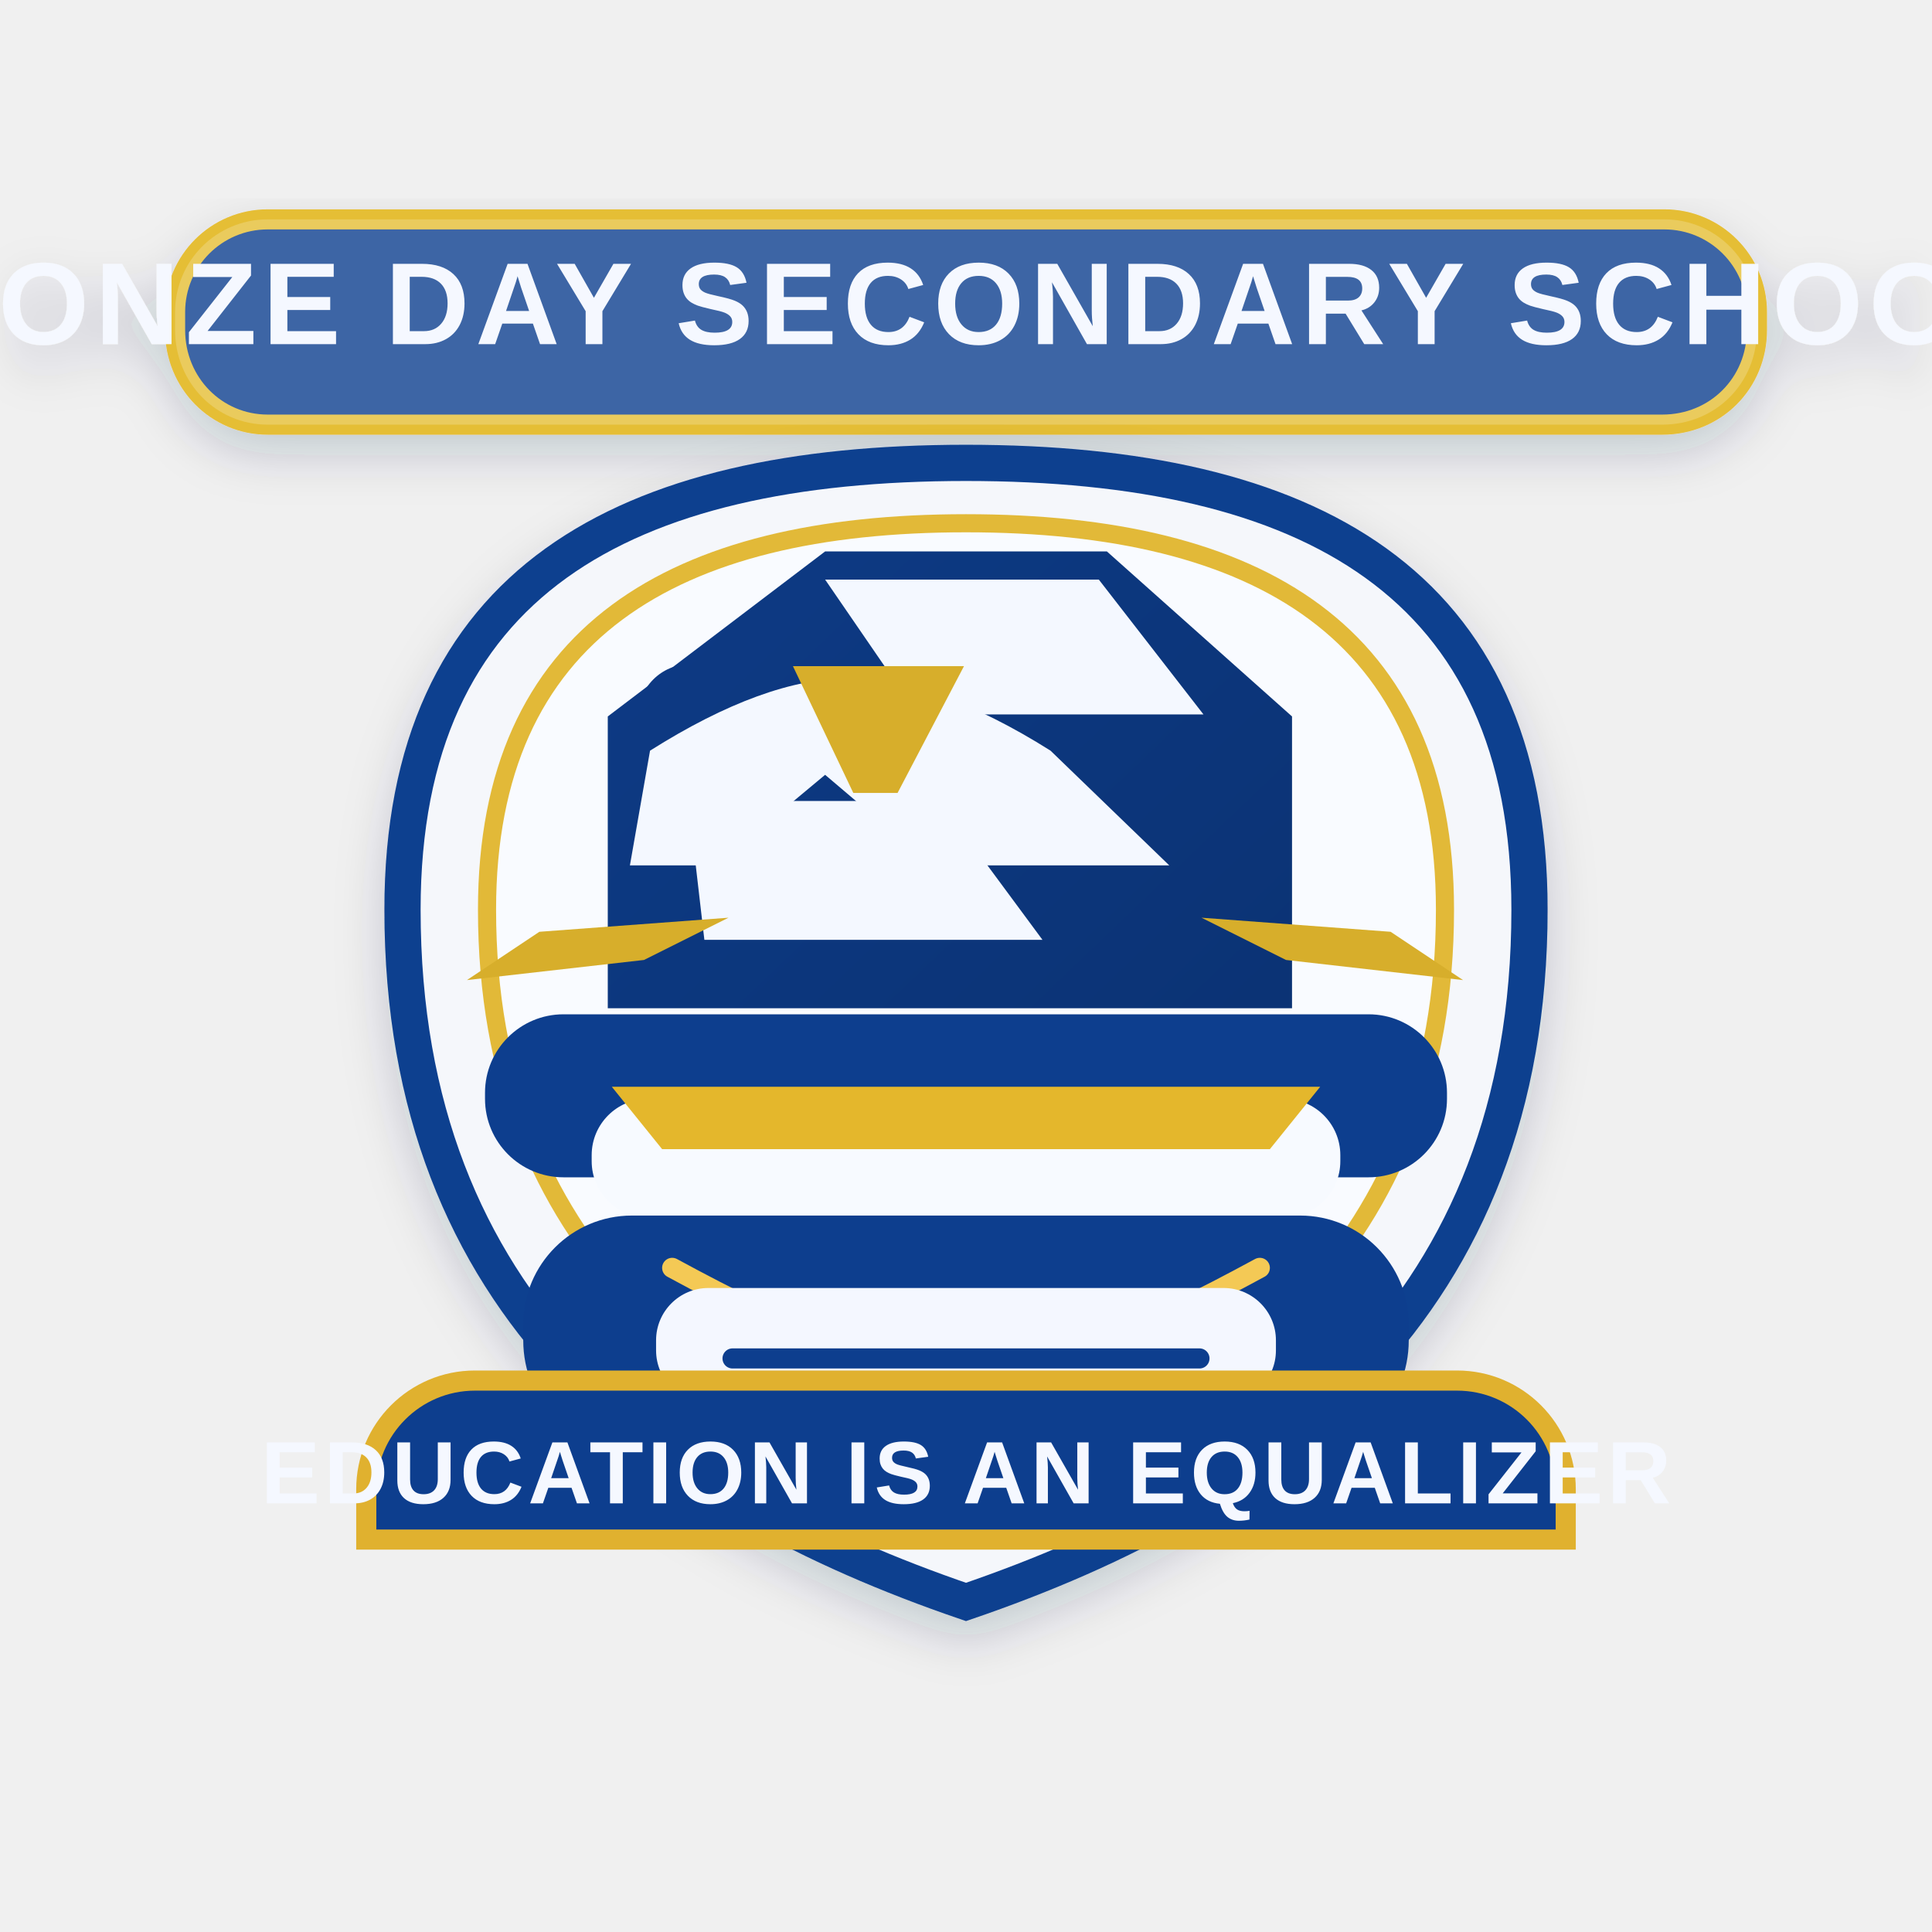
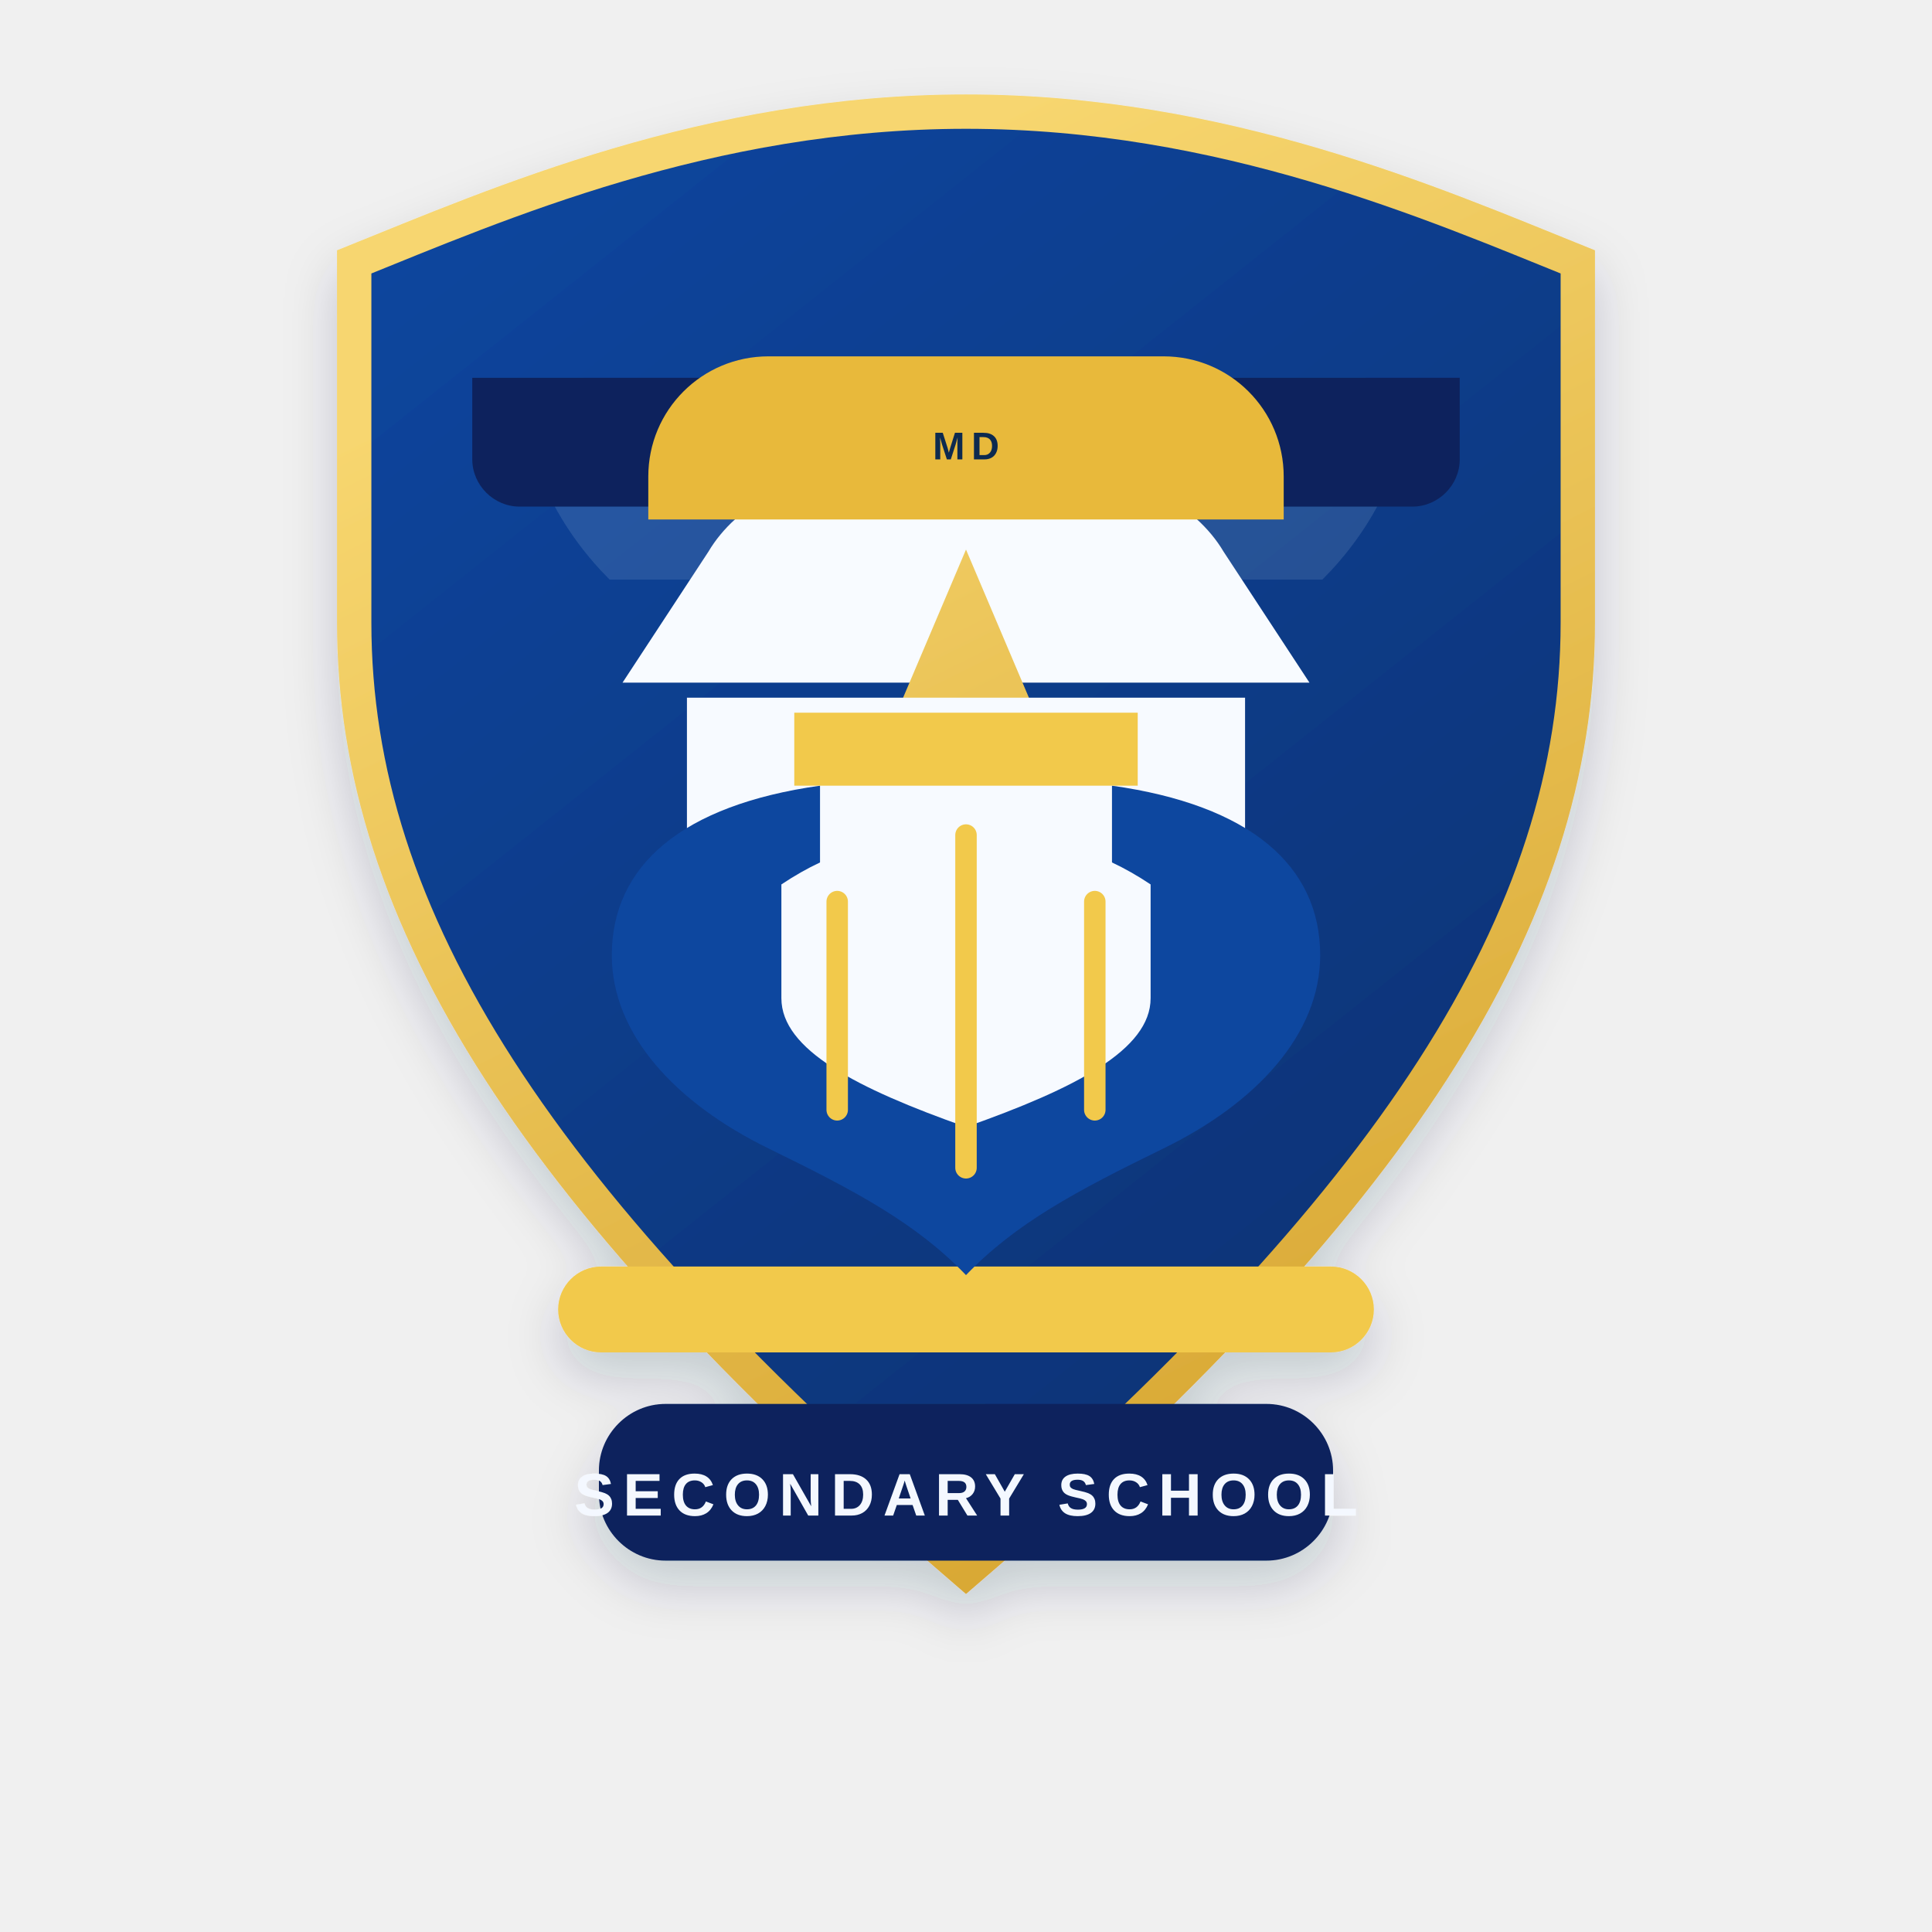
- <svg xmlns="http://www.w3.org/2000/svg" width="960" height="960" viewBox="0 0 960 960" fill="none">
+ <svg xmlns="http://www.w3.org/2000/svg" width="900" height="900" viewBox="0 0 900 900" fill="none">
  <defs>
-     <linearGradient id="blueGrad" x1="140" y1="120" x2="770" y2="780" gradientUnits="userSpaceOnUse">
-       <stop stop-color="#0E3F8F" />
-       <stop offset="1" stop-color="#0A2D68" />
+     <linearGradient id="shieldBlue" x1="180" y1="80" x2="720" y2="760" gradientUnits="userSpaceOnUse">
+       <stop stop-color="#0E469F" />
+       <stop offset="1" stop-color="#0A2F6D" />
    </linearGradient>
-     <linearGradient id="goldGrad" x1="250" y1="130" x2="700" y2="720" gradientUnits="userSpaceOnUse">
-       <stop stop-color="#F8D96A" />
-       <stop offset="1" stop-color="#D7A829" />
+     <linearGradient id="gold" x1="330" y1="120" x2="630" y2="720" gradientUnits="userSpaceOnUse">
+       <stop stop-color="#F7D66F" />
+       <stop offset="1" stop-color="#D6A42F" />
    </linearGradient>
-     <filter id="shadow" x="-20%" y="-20%" width="140%" height="160%">
-       <feDropShadow dx="0" dy="10" stdDeviation="12" flood-color="#0A234B" flood-opacity="0.18" />
+     <filter id="softShadow" x="-20%" y="-20%" width="140%" height="160%">
+       <feDropShadow dx="0" dy="12" stdDeviation="12" flood-color="#0A244F" flood-opacity="0.18" />
    </filter>
  </defs>
-   <g filter="url(#shadow)">
-     <path d="M87 155C87 129.595 107.595 109 133 109H827C852.405 109 873 129.595 873 155V164C873 190.451 852.451 211 826 211H133C107.595 211 87 190.405 87 164V155Z" fill="#0D3E8E" />
-     <path d="M87 155C87 129.595 107.595 109 133 109H827C852.405 109 873 129.595 873 155V164C873 190.451 852.451 211 826 211H133C107.595 211 87 190.405 87 164V155Z" stroke="#E5BE35" stroke-width="10" />
-     <path d="M87 155C87 129.595 107.595 109 133 109H827C852.405 109 873 129.595 873 155V164C873 190.451 852.451 211 826 211H133C107.595 211 87 190.405 87 164V155Z" opacity="0.2" fill="white" />
-     <text x="480" y="171" text-anchor="middle" font-family="Arial, Helvetica, sans-serif" font-size="58" font-weight="800" fill="#F5F8FF" letter-spacing="3">MONZE DAY SECONDARY SCHOOL</text>
-   </g>
-   <g filter="url(#shadow)">
-     <path d="M480 230C650 230 760 289 760 452C760 650 632 744 480 796C328 744 200 650 200 452C200 289 310 230 480 230Z" fill="#F5F7FB" stroke="#0E3F8F" stroke-width="18" />
-     <path d="M480 260C625 260 718 314 718 452C718 620 608 700 480 748C352 700 242 620 242 452C242 314 335 260 480 260Z" fill="#F9FBFF" stroke="#E2B939" stroke-width="9" />
-   </g>
-   <g>
-     <path d="M343 330H455C469.359 330 481 341.641 481 356V500H317V356C317 341.641 328.641 330 343 330Z" fill="url(#blueGrad)" />
-     <path d="M302 356L410 274H550L642 356V501H302V356Z" fill="url(#blueGrad)" />
-     <path d="M410 288H546L598 355H456L410 288Z" fill="#F4F8FF" />
-     <path d="M342 398H467L518 467H350L342 398Z" fill="#F4F8FF" />
-     <path d="M323 373C361 349 394 337 422 337C450 337 484 349 522 373L581 430L518 430H463L410 385L356 430H313L323 373Z" fill="#F4F8FF" />
-     <path d="M394 331L479 331L446 394H424L394 331Z" fill="#D7AE2B" />
-     <path d="M268 463L362 456L320 477L232 487L268 463Z" fill="#D7AE2B" />
-     <path d="M691 463L597 456L639 477L727 487L691 463Z" fill="#D7AE2B" />
-   </g>
-   <g>
-     <path d="M280 504H680C701.539 504 719 521.461 719 543V546C719 567.539 701.539 585 680 585H280C258.461 585 241 567.539 241 546V543C241 521.461 258.461 504 280 504Z" fill="#0D3E8E" />
-     <path d="M322 546H638C653.464 546 666 558.536 666 574V577C666 592.464 653.464 605 638 605H322C306.536 605 294 592.464 294 577V574C294 558.536 306.536 546 322 546Z" fill="#F7FAFF" />
-     <path d="M304 540H656L631 571H329L304 540Z" fill="#E4B72C" />
-   </g>
-   <g>
-     <path d="M314 604H646C675.823 604 700 628.177 700 658V666C700 696.823 675.823 721 646 721H314C284.177 721 260 696.823 260 666V658C260 628.177 284.177 604 314 604Z" fill="#0D3E8E" />
-     <path d="M334 630C393 662 431 678 480 678C529 678 567 662 626 630" stroke="#F4C955" stroke-width="10" stroke-linecap="round" stroke-linejoin="round" />
-     <path d="M352 640H608C622.359 640 634 651.641 634 666V671C634 685.359 622.359 697 608 697H352C337.641 697 326 685.359 326 671V666C326 651.641 337.641 640 352 640Z" fill="#F4F7FF" />
-     <path d="M364 675H596" stroke="#0D3E8E" stroke-width="10" stroke-linecap="round" />
-   </g>
-   <g>
-     <path d="M182 740C182 710.177 206.177 686 236 686H724C753.823 686 778 710.177 778 740V765H182V740Z" fill="#0D3E8E" />
-     <path d="M182 740C182 710.177 206.177 686 236 686H724C753.823 686 778 710.177 778 740V765H182V740Z" stroke="#E0B12F" stroke-width="10" />
-     <text x="480" y="747" text-anchor="middle" font-family="Arial, Helvetica, sans-serif" font-size="44" font-weight="800" fill="#F5F8FF" letter-spacing="2">EDUCATION IS AN EQUALIZER</text>
+   <g filter="url(#softShadow)">
+     <path d="M450 52C570 52 668 95 735 122V290C735 428 650 560 450 732C250 560 165 428 165 290V122C232 95 330 52 450 52Z" fill="url(#shieldBlue)" stroke="url(#gold)" stroke-width="16" />
+     <path d="M242 186H658C653 220 638 248 616 270H284C262 248 247 220 242 186Z" fill="#F5F8FF" opacity="0.12" />
+     <path d="M220 176H680V214C680 226 670 236 658 236H242C230 236 220 226 220 214V176Z" fill="#0A245D" />
+     <text x="450" y="215" text-anchor="middle" font-family="Arial, Helvetica, sans-serif" font-size="34" font-weight="800" letter-spacing="3" fill="#F4F8FF">MONZE DAY</text>
+     <path d="M280 590H620C631 590 640 599 640 610C640 621 631 630 620 630H280C269 630 260 621 260 610C260 599 269 590 280 590Z" fill="#F2C94C" />
+     <path d="M310 654H590C607 654 621 668 621 685V696C621 713 607 727 590 727H310C293 727 279 713 279 696V685C279 668 293 654 310 654Z" fill="#0A245D" />
+     <text x="450" y="706" text-anchor="middle" font-family="Arial, Helvetica, sans-serif" font-size="28" font-weight="800" letter-spacing="4" fill="#F4F8FF">SECONDARY SCHOOL</text>
+     <g>
+       <path d="M330 257C343 235 372 219 405 219H495C528 219 557 235 570 257L610 318H290L330 257Z" fill="#F8FBFF" />
+       <path d="M450 256L419 329H481L450 256Z" fill="url(#gold)" />
+       <path d="M320 325H580V420C580 486 527 540 450 578C373 540 320 486 320 420V325Z" fill="#F7FAFF" />
+       <path d="M382 366C318 375 285 403 285 445C285 482 315 514 358 535C399 555 427 570 450 594C473 570 501 555 542 535C585 514 615 482 615 445C615 403 582 375 518 366V420C518 448 501 470 450 491C399 470 382 448 382 420V366Z" fill="#0E469F" />
+       <path d="M364 412C388 396 412 389 450 389C488 389 512 396 536 412V465C536 489 501 507 450 525C399 507 364 489 364 465V412Z" fill="#F7FAFF" />
+       <path d="M370 332H530V366H370V332Z" fill="#F2C94C" />
+       <path d="M390 420V517" stroke="#F2C94C" stroke-width="10" stroke-linecap="round" />
+       <path d="M510 420V517" stroke="#F2C94C" stroke-width="10" stroke-linecap="round" />
+       <path d="M450 389V544" stroke="#F2C94C" stroke-width="10" stroke-linecap="round" />
+     </g>
+     <g>
+       <path d="M358 166H542C573 166 598 191 598 222V242H302V222C302 191 327 166 358 166Z" fill="#E8B93B" />
+       <text x="450" y="214" text-anchor="middle" font-family="Arial, Helvetica, sans-serif" font-size="18" font-weight="800" letter-spacing="3" fill="#102B50">MD</text>
+     </g>
  </g>
</svg>
